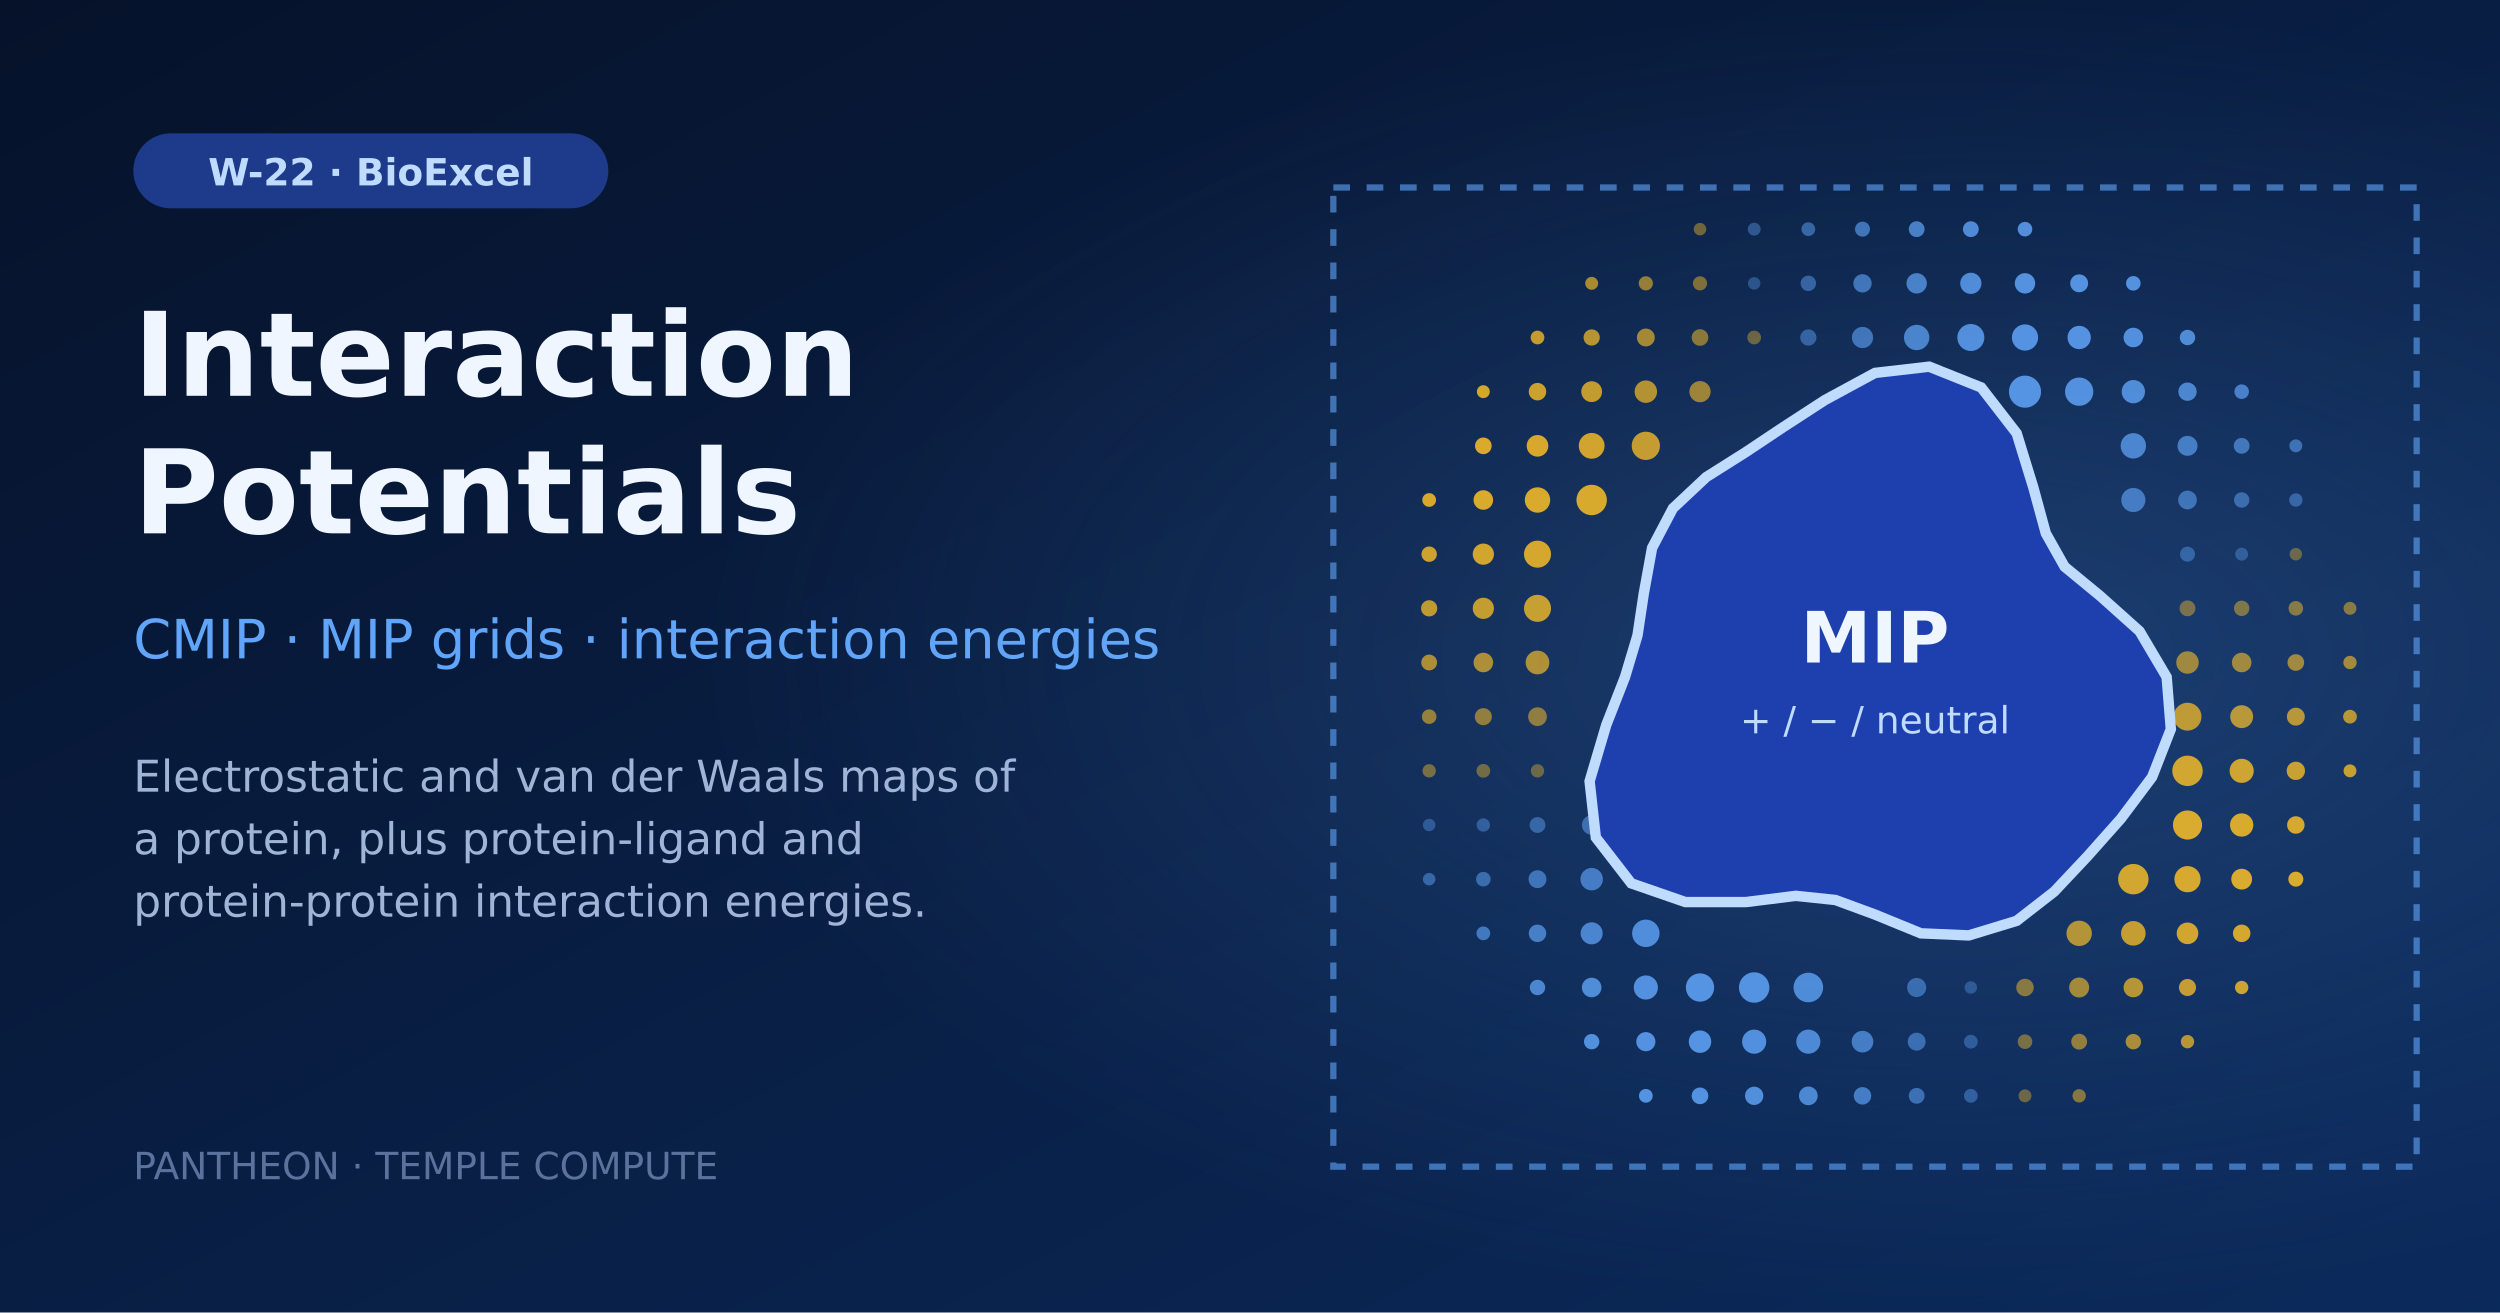
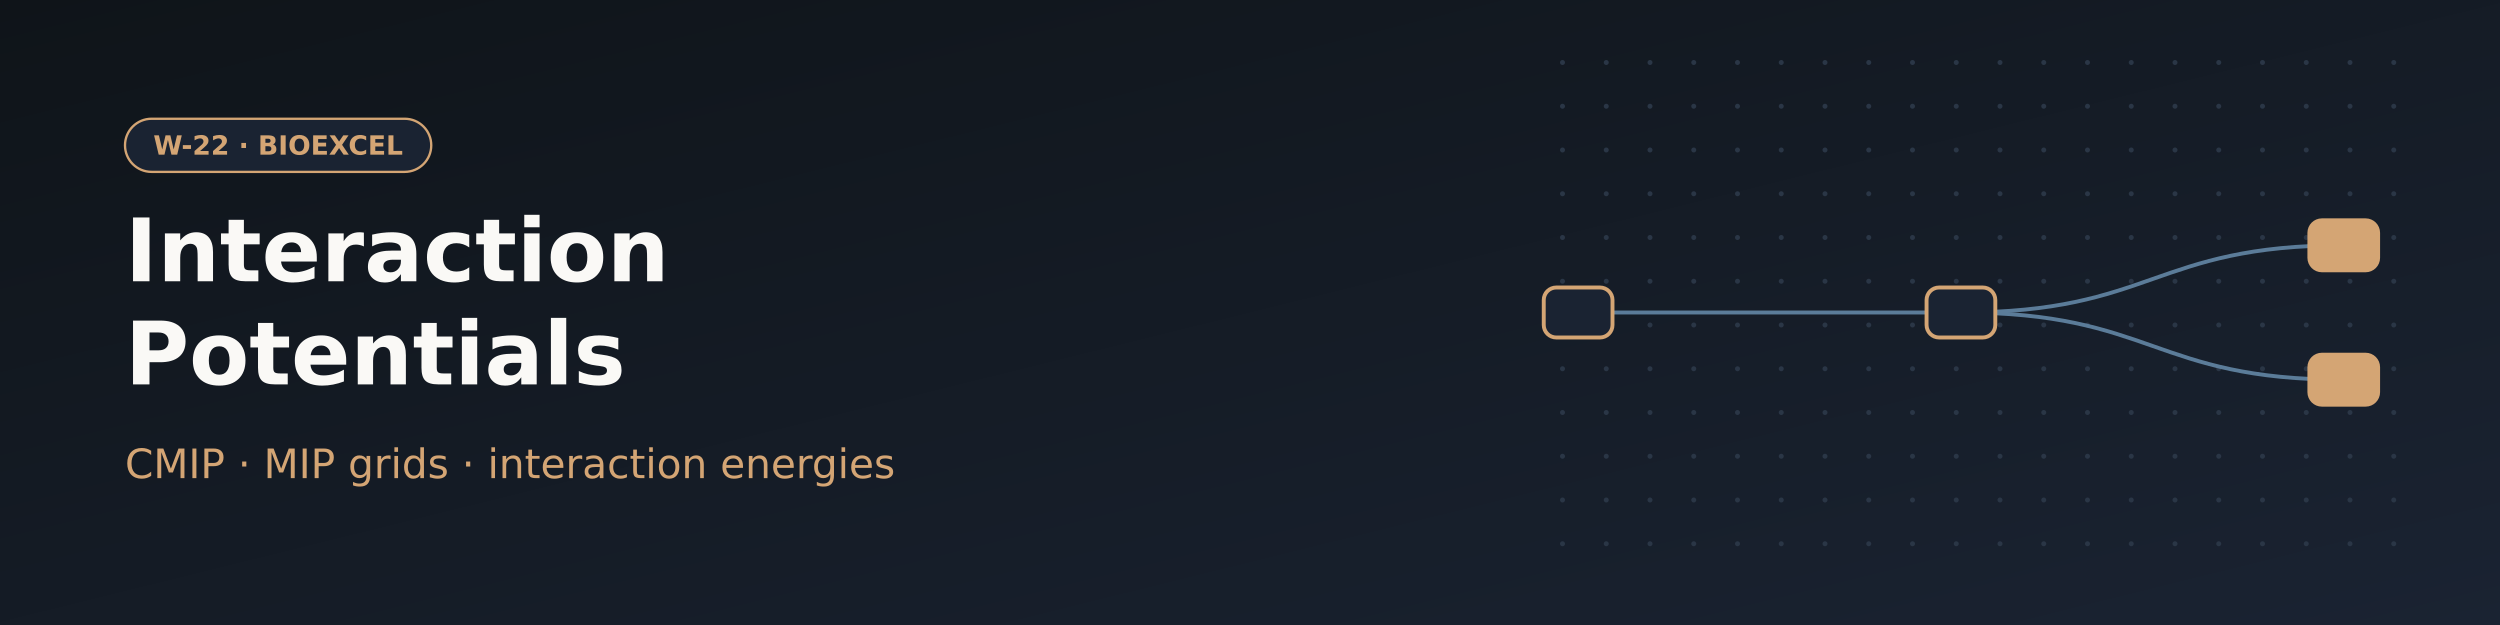
- <svg xmlns="http://www.w3.org/2000/svg" width="1200" height="630" viewBox="0 0 1200 630">
+ <svg xmlns="http://www.w3.org/2000/svg" width="1600" height="400" viewBox="0 0 1600 400" font-family="DejaVu Sans, sans-serif">
  <defs>
    <linearGradient id="bg" x1="0" y1="0" x2="1" y2="1">
-       <stop offset="0" stop-color="#06122a" />
-       <stop offset="1" stop-color="#0b2a5c" />
+       <stop offset="0" stop-color="#0f1419" />
+       <stop offset="1" stop-color="#1a2332" />
    </linearGradient>
-     <radialGradient id="glow" cx="0.78" cy="0.5" r="0.5">
-       <stop offset="0" stop-color="#60a5fa" stop-opacity="0.22" />
-       <stop offset="1" stop-color="#60a5fa" stop-opacity="0" />
-     </radialGradient>
-     <marker id="ar" viewBox="0 0 10 10" refX="9" refY="5" markerWidth="7" markerHeight="7" orient="auto-start-reverse">
-       <path d="M0,0 L10,5 L0,10 z" fill="#bfdbfe" />
-     </marker>
  </defs>
-   <rect width="1200" height="630" fill="url(#bg)" />
-   <rect width="1200" height="630" fill="url(#glow)" />
-   <rect x="64" y="64" rx="18" width="228" height="36" fill="#1e3a8a" />
-   <text x="178.0" y="89" text-anchor="middle" font-family="DejaVu Sans" font-weight="bold" font-size="18" fill="#bfdbfe">W-22 · BioExcel</text>
-   <text x="64" y="190" font-family="DejaVu Sans" font-weight="bold" font-size="56" fill="#eff6ff">Interaction</text>
-   <text x="64" y="256" font-family="DejaVu Sans" font-weight="bold" font-size="56" fill="#eff6ff">Potentials</text>
-   <text x="64" y="316" font-family="DejaVu Sans" font-size="26" fill="#60a5fa">CMIP · MIP grids · interaction energies</text>
-   <text x="64" y="380" font-family="DejaVu Sans" font-size="21" fill="#9fb4d6">Electrostatic and van der Waals maps of</text>
-   <text x="64" y="410" font-family="DejaVu Sans" font-size="21" fill="#9fb4d6">a protein, plus protein-ligand and</text>
-   <text x="64" y="440" font-family="DejaVu Sans" font-size="21" fill="#9fb4d6">protein-protein interaction energies.</text>
-   <text x="64" y="566" font-family="DejaVu Sans" font-size="18" fill="#5b739c">PANTHEON · TEMPLE COMPUTE</text>
-   <rect x="640" y="90" width="520" height="470" fill="none" stroke="#60a5fa" stroke-width="3" stroke-dasharray="8 8" opacity="0.6" />
-   <circle cx="686" cy="240" r="3.3" fill="#fbbf24" opacity="0.84" />
-   <circle cx="686" cy="266" r="3.7" fill="#fbbf24" opacity="0.80" />
-   <circle cx="686" cy="292" r="3.9" fill="#fbbf24" opacity="0.74" />
-   <circle cx="686" cy="318" r="3.8" fill="#fbbf24" opacity="0.66" />
-   <circle cx="686" cy="344" r="3.5" fill="#fbbf24" opacity="0.56" />
-   <circle cx="686" cy="370" r="3.2" fill="#fbbf24" opacity="0.44" />
-   <circle cx="686" cy="396" r="3.0" fill="#60a5fa" opacity="0.37" />
-   <circle cx="686" cy="422" r="3.0" fill="#60a5fa" opacity="0.47" />
-   <circle cx="712" cy="188" r="3.1" fill="#fbbf24" opacity="0.83" />
-   <circle cx="712" cy="214" r="4.0" fill="#fbbf24" opacity="0.85" />
-   <circle cx="712" cy="240" r="4.7" fill="#fbbf24" opacity="0.85" />
-   <circle cx="712" cy="266" r="5.1" fill="#fbbf24" opacity="0.82" />
-   <circle cx="712" cy="292" r="5.1" fill="#fbbf24" opacity="0.76" />
-   <circle cx="712" cy="318" r="4.7" fill="#fbbf24" opacity="0.66" />
-   <circle cx="712" cy="344" r="4.1" fill="#fbbf24" opacity="0.54" />
-   <circle cx="712" cy="370" r="3.3" fill="#fbbf24" opacity="0.41" />
-   <circle cx="712" cy="396" r="3.2" fill="#60a5fa" opacity="0.41" />
-   <circle cx="712" cy="422" r="3.5" fill="#60a5fa" opacity="0.52" />
-   <circle cx="712" cy="448" r="3.3" fill="#60a5fa" opacity="0.62" />
-   <circle cx="738" cy="162" r="3.3" fill="#fbbf24" opacity="0.76" />
-   <circle cx="738" cy="188" r="4.2" fill="#fbbf24" opacity="0.80" />
-   <circle cx="738" cy="214" r="5.2" fill="#fbbf24" opacity="0.84" />
-   <circle cx="738" cy="240" r="6.1" fill="#fbbf24" opacity="0.85" />
-   <circle cx="738" cy="266" r="6.5" fill="#fbbf24" opacity="0.83" />
-   <circle cx="738" cy="292" r="6.5" fill="#fbbf24" opacity="0.77" />
-   <circle cx="738" cy="318" r="5.7" fill="#fbbf24" opacity="0.67" />
-   <circle cx="738" cy="344" r="4.5" fill="#fbbf24" opacity="0.53" />
-   <circle cx="738" cy="370" r="3.2" fill="#fbbf24" opacity="0.38" />
-   <circle cx="738" cy="396" r="3.8" fill="#60a5fa" opacity="0.46" />
-   <circle cx="738" cy="422" r="4.3" fill="#60a5fa" opacity="0.58" />
-   <circle cx="738" cy="448" r="4.2" fill="#60a5fa" opacity="0.67" />
-   <circle cx="738" cy="474" r="3.7" fill="#60a5fa" opacity="0.74" />
-   <circle cx="764" cy="136" r="3.1" fill="#fbbf24" opacity="0.65" />
-   <circle cx="764" cy="162" r="3.9" fill="#fbbf24" opacity="0.71" />
-   <circle cx="764" cy="188" r="5.0" fill="#fbbf24" opacity="0.76" />
-   <circle cx="764" cy="214" r="6.2" fill="#fbbf24" opacity="0.81" />
-   <circle cx="764" cy="240" r="7.3" fill="#fbbf24" opacity="0.84" />
-   <circle cx="764" cy="396" r="4.7" fill="#60a5fa" opacity="0.53" />
-   <circle cx="764" cy="422" r="5.4" fill="#60a5fa" opacity="0.65" />
-   <circle cx="764" cy="448" r="5.3" fill="#60a5fa" opacity="0.73" />
-   <circle cx="764" cy="474" r="4.7" fill="#60a5fa" opacity="0.79" />
-   <circle cx="764" cy="500" r="3.7" fill="#60a5fa" opacity="0.82" />
-   <circle cx="790" cy="136" r="3.4" fill="#fbbf24" opacity="0.57" />
-   <circle cx="790" cy="162" r="4.3" fill="#fbbf24" opacity="0.63" />
-   <circle cx="790" cy="188" r="5.4" fill="#fbbf24" opacity="0.69" />
-   <circle cx="790" cy="214" r="6.8" fill="#fbbf24" opacity="0.76" />
-   <circle cx="790" cy="448" r="6.6" fill="#60a5fa" opacity="0.79" />
-   <circle cx="790" cy="474" r="5.8" fill="#60a5fa" opacity="0.83" />
-   <circle cx="790" cy="500" r="4.6" fill="#60a5fa" opacity="0.84" />
-   <circle cx="790" cy="526" r="3.3" fill="#60a5fa" opacity="0.85" />
-   <circle cx="816" cy="110" r="3.0" fill="#fbbf24" opacity="0.42" />
-   <circle cx="816" cy="136" r="3.4" fill="#fbbf24" opacity="0.47" />
-   <circle cx="816" cy="162" r="4.0" fill="#fbbf24" opacity="0.52" />
-   <circle cx="816" cy="188" r="5.1" fill="#fbbf24" opacity="0.59" />
-   <circle cx="816" cy="474" r="6.8" fill="#60a5fa" opacity="0.85" />
-   <circle cx="816" cy="500" r="5.4" fill="#60a5fa" opacity="0.85" />
-   <circle cx="816" cy="526" r="4.0" fill="#60a5fa" opacity="0.84" />
-   <circle cx="842" cy="110" r="3.1" fill="#60a5fa" opacity="0.39" />
-   <circle cx="842" cy="136" r="3.0" fill="#60a5fa" opacity="0.35" />
-   <circle cx="842" cy="162" r="3.3" fill="#fbbf24" opacity="0.39" />
-   <circle cx="842" cy="474" r="7.3" fill="#60a5fa" opacity="0.84" />
-   <circle cx="842" cy="500" r="5.8" fill="#60a5fa" opacity="0.82" />
-   <circle cx="842" cy="526" r="4.4" fill="#60a5fa" opacity="0.81" />
-   <circle cx="868" cy="110" r="3.3" fill="#60a5fa" opacity="0.50" />
-   <circle cx="868" cy="136" r="3.7" fill="#60a5fa" opacity="0.48" />
-   <circle cx="868" cy="162" r="3.9" fill="#60a5fa" opacity="0.46" />
-   <circle cx="868" cy="474" r="7.1" fill="#60a5fa" opacity="0.78" />
-   <circle cx="868" cy="500" r="5.8" fill="#60a5fa" opacity="0.76" />
-   <circle cx="868" cy="526" r="4.5" fill="#60a5fa" opacity="0.75" />
-   <circle cx="894" cy="110" r="3.6" fill="#60a5fa" opacity="0.61" />
-   <circle cx="894" cy="136" r="4.4" fill="#60a5fa" opacity="0.61" />
-   <circle cx="894" cy="162" r="5.1" fill="#60a5fa" opacity="0.60" />
-   <circle cx="894" cy="500" r="5.2" fill="#60a5fa" opacity="0.66" />
-   <circle cx="894" cy="526" r="4.2" fill="#60a5fa" opacity="0.66" />
-   <circle cx="920" cy="110" r="3.8" fill="#60a5fa" opacity="0.70" />
-   <circle cx="920" cy="136" r="4.9" fill="#60a5fa" opacity="0.71" />
-   <circle cx="920" cy="162" r="6.1" fill="#60a5fa" opacity="0.72" />
-   <circle cx="920" cy="474" r="4.6" fill="#60a5fa" opacity="0.51" />
-   <circle cx="920" cy="500" r="4.3" fill="#60a5fa" opacity="0.53" />
-   <circle cx="920" cy="526" r="3.8" fill="#60a5fa" opacity="0.55" />
-   <circle cx="946" cy="110" r="3.8" fill="#60a5fa" opacity="0.78" />
-   <circle cx="946" cy="136" r="5.1" fill="#60a5fa" opacity="0.79" />
-   <circle cx="946" cy="162" r="6.5" fill="#60a5fa" opacity="0.81" />
-   <circle cx="946" cy="474" r="3.0" fill="#60a5fa" opacity="0.35" />
-   <circle cx="946" cy="500" r="3.3" fill="#60a5fa" opacity="0.39" />
-   <circle cx="946" cy="526" r="3.3" fill="#60a5fa" opacity="0.42" />
-   <circle cx="972" cy="110" r="3.5" fill="#60a5fa" opacity="0.82" />
-   <circle cx="972" cy="136" r="4.9" fill="#60a5fa" opacity="0.84" />
-   <circle cx="972" cy="162" r="6.3" fill="#60a5fa" opacity="0.85" />
-   <circle cx="972" cy="188" r="7.7" fill="#60a5fa" opacity="0.85" />
-   <circle cx="972" cy="474" r="4.2" fill="#fbbf24" opacity="0.50" />
-   <circle cx="972" cy="500" r="3.5" fill="#fbbf24" opacity="0.44" />
-   <circle cx="972" cy="526" r="3.1" fill="#fbbf24" opacity="0.39" />
-   <circle cx="998" cy="136" r="4.3" fill="#60a5fa" opacity="0.85" />
-   <circle cx="998" cy="162" r="5.6" fill="#60a5fa" opacity="0.85" />
-   <circle cx="998" cy="188" r="6.8" fill="#60a5fa" opacity="0.83" />
-   <circle cx="998" cy="448" r="6.1" fill="#fbbf24" opacity="0.69" />
-   <circle cx="998" cy="474" r="4.8" fill="#fbbf24" opacity="0.62" />
-   <circle cx="998" cy="500" r="3.8" fill="#fbbf24" opacity="0.55" />
-   <circle cx="998" cy="526" r="3.2" fill="#fbbf24" opacity="0.50" />
-   <circle cx="1024" cy="136" r="3.5" fill="#60a5fa" opacity="0.84" />
-   <circle cx="1024" cy="162" r="4.7" fill="#60a5fa" opacity="0.82" />
-   <circle cx="1024" cy="188" r="5.6" fill="#60a5fa" opacity="0.79" />
-   <circle cx="1024" cy="214" r="6.1" fill="#60a5fa" opacity="0.73" />
-   <circle cx="1024" cy="240" r="5.8" fill="#60a5fa" opacity="0.63" />
-   <circle cx="1024" cy="422" r="7.3" fill="#fbbf24" opacity="0.82" />
-   <circle cx="1024" cy="448" r="5.9" fill="#fbbf24" opacity="0.76" />
-   <circle cx="1024" cy="474" r="4.7" fill="#fbbf24" opacity="0.70" />
-   <circle cx="1024" cy="500" r="3.7" fill="#fbbf24" opacity="0.65" />
-   <circle cx="1050" cy="162" r="3.7" fill="#60a5fa" opacity="0.78" />
-   <circle cx="1050" cy="188" r="4.4" fill="#60a5fa" opacity="0.74" />
-   <circle cx="1050" cy="214" r="4.8" fill="#60a5fa" opacity="0.66" />
-   <circle cx="1050" cy="240" r="4.5" fill="#60a5fa" opacity="0.56" />
-   <circle cx="1050" cy="266" r="3.6" fill="#60a5fa" opacity="0.42" />
-   <circle cx="1050" cy="292" r="3.8" fill="#fbbf24" opacity="0.43" />
-   <circle cx="1050" cy="318" r="5.4" fill="#fbbf24" opacity="0.59" />
-   <circle cx="1050" cy="344" r="6.7" fill="#fbbf24" opacity="0.73" />
-   <circle cx="1050" cy="370" r="7.3" fill="#fbbf24" opacity="0.81" />
-   <circle cx="1050" cy="396" r="7.0" fill="#fbbf24" opacity="0.85" />
-   <circle cx="1050" cy="422" r="6.3" fill="#fbbf24" opacity="0.84" />
-   <circle cx="1050" cy="448" r="5.2" fill="#fbbf24" opacity="0.81" />
-   <circle cx="1050" cy="474" r="4.1" fill="#fbbf24" opacity="0.76" />
-   <circle cx="1050" cy="500" r="3.2" fill="#fbbf24" opacity="0.71" />
-   <circle cx="1076" cy="188" r="3.5" fill="#60a5fa" opacity="0.68" />
-   <circle cx="1076" cy="214" r="3.8" fill="#60a5fa" opacity="0.60" />
-   <circle cx="1076" cy="240" r="3.7" fill="#60a5fa" opacity="0.50" />
-   <circle cx="1076" cy="266" r="3.1" fill="#60a5fa" opacity="0.37" />
-   <circle cx="1076" cy="292" r="3.7" fill="#fbbf24" opacity="0.46" />
-   <circle cx="1076" cy="318" r="4.7" fill="#fbbf24" opacity="0.60" />
-   <circle cx="1076" cy="344" r="5.5" fill="#fbbf24" opacity="0.71" />
-   <circle cx="1076" cy="370" r="5.8" fill="#fbbf24" opacity="0.80" />
-   <circle cx="1076" cy="396" r="5.6" fill="#fbbf24" opacity="0.84" />
-   <circle cx="1076" cy="422" r="5.0" fill="#fbbf24" opacity="0.85" />
-   <circle cx="1076" cy="448" r="4.2" fill="#fbbf24" opacity="0.83" />
-   <circle cx="1076" cy="474" r="3.2" fill="#fbbf24" opacity="0.80" />
-   <circle cx="1102" cy="214" r="3.1" fill="#60a5fa" opacity="0.55" />
-   <circle cx="1102" cy="240" r="3.2" fill="#60a5fa" opacity="0.45" />
-   <circle cx="1102" cy="266" r="3.0" fill="#fbbf24" opacity="0.37" />
-   <circle cx="1102" cy="292" r="3.5" fill="#fbbf24" opacity="0.49" />
-   <circle cx="1102" cy="318" r="4.0" fill="#fbbf24" opacity="0.60" />
-   <circle cx="1102" cy="344" r="4.3" fill="#fbbf24" opacity="0.70" />
-   <circle cx="1102" cy="370" r="4.4" fill="#fbbf24" opacity="0.78" />
-   <circle cx="1102" cy="396" r="4.2" fill="#fbbf24" opacity="0.83" />
-   <circle cx="1102" cy="422" r="3.6" fill="#fbbf24" opacity="0.85" />
-   <circle cx="1128" cy="292" r="3.1" fill="#fbbf24" opacity="0.50" />
-   <circle cx="1128" cy="318" r="3.2" fill="#fbbf24" opacity="0.61" />
-   <circle cx="1128" cy="344" r="3.3" fill="#fbbf24" opacity="0.70" />
-   <circle cx="1128" cy="370" r="3.1" fill="#fbbf24" opacity="0.77" />
-   <polygon points="1040,325 1042,350 1033,373 1018,393 1002,411 986,428 968,442 945,449 922,448 900,439 881,432 862,430 838,433 809,433 783,424 766,402 763,375 771,348 780,325 786,305 789,285 793,263 803,244 819,229 838,217 856,205 876,192 900,179 926,176 951,186 968,208 976,234 982,256 991,272 1008,286 1027,303" fill="#1e40af" stroke="#bfdbfe" stroke-width="5" />
-   <text x="900" y="318" text-anchor="middle" font-family="DejaVu Sans" font-weight="bold" font-size="34" fill="#eff6ff">MIP</text>
-   <text x="900" y="352" text-anchor="middle" font-family="DejaVu Sans" font-size="18" fill="#bfdbfe">+ / − / neutral</text>
+   <rect width="1600" height="400" fill="url(#bg)" />
+   <rect x="80" y="76" width="196" height="34" rx="17" fill="#1a2332" stroke="#d4a574" stroke-width="1.5" />
+   <text x="178" y="99" font-size="17" font-weight="700" fill="#d4a574" text-anchor="middle">W-22 · BIOEXCEL</text>
+   <text x="80" y="180" font-size="56" font-weight="700" fill="#faf9f6">Interaction</text>
+   <text x="80" y="246" font-size="56" font-weight="700" fill="#faf9f6">Potentials</text>
+   <text x="80" y="306" font-size="26" fill="#d4a574">CMIP · MIP grids · interaction energies</text>
+   <circle cx="1000" cy="40" r="1.6" fill="#2a3646" />
+   <circle cx="1000" cy="68" r="1.6" fill="#2a3646" />
+   <circle cx="1000" cy="96" r="1.6" fill="#2a3646" />
+   <circle cx="1000" cy="124" r="1.6" fill="#2a3646" />
+   <circle cx="1000" cy="152" r="1.6" fill="#2a3646" />
+   <circle cx="1000" cy="180" r="1.6" fill="#2a3646" />
+   <circle cx="1000" cy="208" r="1.6" fill="#2a3646" />
+   <circle cx="1000" cy="236" r="1.6" fill="#2a3646" />
+   <circle cx="1000" cy="264" r="1.6" fill="#2a3646" />
+   <circle cx="1000" cy="292" r="1.6" fill="#2a3646" />
+   <circle cx="1000" cy="320" r="1.6" fill="#2a3646" />
+   <circle cx="1000" cy="348" r="1.6" fill="#2a3646" />
+   <circle cx="1028" cy="40" r="1.6" fill="#2a3646" />
+   <circle cx="1028" cy="68" r="1.6" fill="#2a3646" />
+   <circle cx="1028" cy="96" r="1.6" fill="#2a3646" />
+   <circle cx="1028" cy="124" r="1.6" fill="#2a3646" />
+   <circle cx="1028" cy="152" r="1.6" fill="#2a3646" />
+   <circle cx="1028" cy="180" r="1.6" fill="#2a3646" />
+   <circle cx="1028" cy="208" r="1.6" fill="#2a3646" />
+   <circle cx="1028" cy="236" r="1.6" fill="#2a3646" />
+   <circle cx="1028" cy="264" r="1.6" fill="#2a3646" />
+   <circle cx="1028" cy="292" r="1.6" fill="#2a3646" />
+   <circle cx="1028" cy="320" r="1.6" fill="#2a3646" />
+   <circle cx="1028" cy="348" r="1.6" fill="#2a3646" />
+   <circle cx="1056" cy="40" r="1.6" fill="#2a3646" />
+   <circle cx="1056" cy="68" r="1.6" fill="#2a3646" />
+   <circle cx="1056" cy="96" r="1.6" fill="#2a3646" />
+   <circle cx="1056" cy="124" r="1.6" fill="#2a3646" />
+   <circle cx="1056" cy="152" r="1.6" fill="#2a3646" />
+   <circle cx="1056" cy="180" r="1.6" fill="#2a3646" />
+   <circle cx="1056" cy="208" r="1.6" fill="#2a3646" />
+   <circle cx="1056" cy="236" r="1.6" fill="#2a3646" />
+   <circle cx="1056" cy="264" r="1.6" fill="#2a3646" />
+   <circle cx="1056" cy="292" r="1.6" fill="#2a3646" />
+   <circle cx="1056" cy="320" r="1.6" fill="#2a3646" />
+   <circle cx="1056" cy="348" r="1.6" fill="#2a3646" />
+   <circle cx="1084" cy="40" r="1.6" fill="#2a3646" />
+   <circle cx="1084" cy="68" r="1.6" fill="#2a3646" />
+   <circle cx="1084" cy="96" r="1.6" fill="#2a3646" />
+   <circle cx="1084" cy="124" r="1.6" fill="#2a3646" />
+   <circle cx="1084" cy="152" r="1.6" fill="#2a3646" />
+   <circle cx="1084" cy="180" r="1.6" fill="#2a3646" />
+   <circle cx="1084" cy="208" r="1.6" fill="#2a3646" />
+   <circle cx="1084" cy="236" r="1.6" fill="#2a3646" />
+   <circle cx="1084" cy="264" r="1.6" fill="#2a3646" />
+   <circle cx="1084" cy="292" r="1.6" fill="#2a3646" />
+   <circle cx="1084" cy="320" r="1.6" fill="#2a3646" />
+   <circle cx="1084" cy="348" r="1.6" fill="#2a3646" />
+   <circle cx="1112" cy="40" r="1.6" fill="#2a3646" />
+   <circle cx="1112" cy="68" r="1.6" fill="#2a3646" />
+   <circle cx="1112" cy="96" r="1.6" fill="#2a3646" />
+   <circle cx="1112" cy="124" r="1.6" fill="#2a3646" />
+   <circle cx="1112" cy="152" r="1.6" fill="#2a3646" />
+   <circle cx="1112" cy="180" r="1.6" fill="#2a3646" />
+   <circle cx="1112" cy="208" r="1.6" fill="#2a3646" />
+   <circle cx="1112" cy="236" r="1.6" fill="#2a3646" />
+   <circle cx="1112" cy="264" r="1.6" fill="#2a3646" />
+   <circle cx="1112" cy="292" r="1.6" fill="#2a3646" />
+   <circle cx="1112" cy="320" r="1.6" fill="#2a3646" />
+   <circle cx="1112" cy="348" r="1.6" fill="#2a3646" />
+   <circle cx="1140" cy="40" r="1.6" fill="#2a3646" />
+   <circle cx="1140" cy="68" r="1.6" fill="#2a3646" />
+   <circle cx="1140" cy="96" r="1.6" fill="#2a3646" />
+   <circle cx="1140" cy="124" r="1.6" fill="#2a3646" />
+   <circle cx="1140" cy="152" r="1.6" fill="#2a3646" />
+   <circle cx="1140" cy="180" r="1.6" fill="#2a3646" />
+   <circle cx="1140" cy="208" r="1.6" fill="#2a3646" />
+   <circle cx="1140" cy="236" r="1.6" fill="#2a3646" />
+   <circle cx="1140" cy="264" r="1.6" fill="#2a3646" />
+   <circle cx="1140" cy="292" r="1.6" fill="#2a3646" />
+   <circle cx="1140" cy="320" r="1.6" fill="#2a3646" />
+   <circle cx="1140" cy="348" r="1.6" fill="#2a3646" />
+   <circle cx="1168" cy="40" r="1.6" fill="#2a3646" />
+   <circle cx="1168" cy="68" r="1.6" fill="#2a3646" />
+   <circle cx="1168" cy="96" r="1.6" fill="#2a3646" />
+   <circle cx="1168" cy="124" r="1.6" fill="#2a3646" />
+   <circle cx="1168" cy="152" r="1.6" fill="#2a3646" />
+   <circle cx="1168" cy="180" r="1.6" fill="#2a3646" />
+   <circle cx="1168" cy="208" r="1.6" fill="#2a3646" />
+   <circle cx="1168" cy="236" r="1.6" fill="#2a3646" />
+   <circle cx="1168" cy="264" r="1.6" fill="#2a3646" />
+   <circle cx="1168" cy="292" r="1.6" fill="#2a3646" />
+   <circle cx="1168" cy="320" r="1.6" fill="#2a3646" />
+   <circle cx="1168" cy="348" r="1.6" fill="#2a3646" />
+   <circle cx="1196" cy="40" r="1.6" fill="#2a3646" />
+   <circle cx="1196" cy="68" r="1.6" fill="#2a3646" />
+   <circle cx="1196" cy="96" r="1.6" fill="#2a3646" />
+   <circle cx="1196" cy="124" r="1.6" fill="#2a3646" />
+   <circle cx="1196" cy="152" r="1.6" fill="#2a3646" />
+   <circle cx="1196" cy="180" r="1.6" fill="#2a3646" />
+   <circle cx="1196" cy="208" r="1.6" fill="#2a3646" />
+   <circle cx="1196" cy="236" r="1.6" fill="#2a3646" />
+   <circle cx="1196" cy="264" r="1.6" fill="#2a3646" />
+   <circle cx="1196" cy="292" r="1.6" fill="#2a3646" />
+   <circle cx="1196" cy="320" r="1.6" fill="#2a3646" />
+   <circle cx="1196" cy="348" r="1.6" fill="#2a3646" />
+   <circle cx="1224" cy="40" r="1.6" fill="#2a3646" />
+   <circle cx="1224" cy="68" r="1.6" fill="#2a3646" />
+   <circle cx="1224" cy="96" r="1.6" fill="#2a3646" />
+   <circle cx="1224" cy="124" r="1.6" fill="#2a3646" />
+   <circle cx="1224" cy="152" r="1.6" fill="#2a3646" />
+   <circle cx="1224" cy="180" r="1.6" fill="#2a3646" />
+   <circle cx="1224" cy="208" r="1.6" fill="#2a3646" />
+   <circle cx="1224" cy="236" r="1.6" fill="#2a3646" />
+   <circle cx="1224" cy="264" r="1.6" fill="#2a3646" />
+   <circle cx="1224" cy="292" r="1.6" fill="#2a3646" />
+   <circle cx="1224" cy="320" r="1.6" fill="#2a3646" />
+   <circle cx="1224" cy="348" r="1.6" fill="#2a3646" />
+   <circle cx="1252" cy="40" r="1.6" fill="#2a3646" />
+   <circle cx="1252" cy="68" r="1.6" fill="#2a3646" />
+   <circle cx="1252" cy="96" r="1.6" fill="#2a3646" />
+   <circle cx="1252" cy="124" r="1.6" fill="#2a3646" />
+   <circle cx="1252" cy="152" r="1.6" fill="#2a3646" />
+   <circle cx="1252" cy="180" r="1.6" fill="#2a3646" />
+   <circle cx="1252" cy="208" r="1.6" fill="#2a3646" />
+   <circle cx="1252" cy="236" r="1.6" fill="#2a3646" />
+   <circle cx="1252" cy="264" r="1.6" fill="#2a3646" />
+   <circle cx="1252" cy="292" r="1.6" fill="#2a3646" />
+   <circle cx="1252" cy="320" r="1.6" fill="#2a3646" />
+   <circle cx="1252" cy="348" r="1.6" fill="#2a3646" />
+   <circle cx="1280" cy="40" r="1.6" fill="#2a3646" />
+   <circle cx="1280" cy="68" r="1.6" fill="#2a3646" />
+   <circle cx="1280" cy="96" r="1.6" fill="#2a3646" />
+   <circle cx="1280" cy="124" r="1.6" fill="#2a3646" />
+   <circle cx="1280" cy="152" r="1.6" fill="#2a3646" />
+   <circle cx="1280" cy="180" r="1.6" fill="#2a3646" />
+   <circle cx="1280" cy="208" r="1.6" fill="#2a3646" />
+   <circle cx="1280" cy="236" r="1.6" fill="#2a3646" />
+   <circle cx="1280" cy="264" r="1.6" fill="#2a3646" />
+   <circle cx="1280" cy="292" r="1.6" fill="#2a3646" />
+   <circle cx="1280" cy="320" r="1.6" fill="#2a3646" />
+   <circle cx="1280" cy="348" r="1.6" fill="#2a3646" />
+   <circle cx="1308" cy="40" r="1.6" fill="#2a3646" />
+   <circle cx="1308" cy="68" r="1.6" fill="#2a3646" />
+   <circle cx="1308" cy="96" r="1.6" fill="#2a3646" />
+   <circle cx="1308" cy="124" r="1.6" fill="#2a3646" />
+   <circle cx="1308" cy="152" r="1.6" fill="#2a3646" />
+   <circle cx="1308" cy="180" r="1.6" fill="#2a3646" />
+   <circle cx="1308" cy="208" r="1.6" fill="#2a3646" />
+   <circle cx="1308" cy="236" r="1.6" fill="#2a3646" />
+   <circle cx="1308" cy="264" r="1.6" fill="#2a3646" />
+   <circle cx="1308" cy="292" r="1.6" fill="#2a3646" />
+   <circle cx="1308" cy="320" r="1.6" fill="#2a3646" />
+   <circle cx="1308" cy="348" r="1.6" fill="#2a3646" />
+   <circle cx="1336" cy="40" r="1.6" fill="#2a3646" />
+   <circle cx="1336" cy="68" r="1.6" fill="#2a3646" />
+   <circle cx="1336" cy="96" r="1.6" fill="#2a3646" />
+   <circle cx="1336" cy="124" r="1.6" fill="#2a3646" />
+   <circle cx="1336" cy="152" r="1.6" fill="#2a3646" />
+   <circle cx="1336" cy="180" r="1.6" fill="#2a3646" />
+   <circle cx="1336" cy="208" r="1.6" fill="#2a3646" />
+   <circle cx="1336" cy="236" r="1.6" fill="#2a3646" />
+   <circle cx="1336" cy="264" r="1.6" fill="#2a3646" />
+   <circle cx="1336" cy="292" r="1.6" fill="#2a3646" />
+   <circle cx="1336" cy="320" r="1.6" fill="#2a3646" />
+   <circle cx="1336" cy="348" r="1.6" fill="#2a3646" />
+   <circle cx="1364" cy="40" r="1.6" fill="#2a3646" />
+   <circle cx="1364" cy="68" r="1.6" fill="#2a3646" />
+   <circle cx="1364" cy="96" r="1.6" fill="#2a3646" />
+   <circle cx="1364" cy="124" r="1.6" fill="#2a3646" />
+   <circle cx="1364" cy="152" r="1.6" fill="#2a3646" />
+   <circle cx="1364" cy="180" r="1.6" fill="#2a3646" />
+   <circle cx="1364" cy="208" r="1.6" fill="#2a3646" />
+   <circle cx="1364" cy="236" r="1.6" fill="#2a3646" />
+   <circle cx="1364" cy="264" r="1.6" fill="#2a3646" />
+   <circle cx="1364" cy="292" r="1.6" fill="#2a3646" />
+   <circle cx="1364" cy="320" r="1.6" fill="#2a3646" />
+   <circle cx="1364" cy="348" r="1.6" fill="#2a3646" />
+   <circle cx="1392" cy="40" r="1.6" fill="#2a3646" />
+   <circle cx="1392" cy="68" r="1.6" fill="#2a3646" />
+   <circle cx="1392" cy="96" r="1.6" fill="#2a3646" />
+   <circle cx="1392" cy="124" r="1.6" fill="#2a3646" />
+   <circle cx="1392" cy="152" r="1.6" fill="#2a3646" />
+   <circle cx="1392" cy="180" r="1.6" fill="#2a3646" />
+   <circle cx="1392" cy="208" r="1.6" fill="#2a3646" />
+   <circle cx="1392" cy="236" r="1.6" fill="#2a3646" />
+   <circle cx="1392" cy="264" r="1.6" fill="#2a3646" />
+   <circle cx="1392" cy="292" r="1.6" fill="#2a3646" />
+   <circle cx="1392" cy="320" r="1.6" fill="#2a3646" />
+   <circle cx="1392" cy="348" r="1.6" fill="#2a3646" />
+   <circle cx="1420" cy="40" r="1.6" fill="#2a3646" />
+   <circle cx="1420" cy="68" r="1.6" fill="#2a3646" />
+   <circle cx="1420" cy="96" r="1.6" fill="#2a3646" />
+   <circle cx="1420" cy="124" r="1.6" fill="#2a3646" />
+   <circle cx="1420" cy="152" r="1.6" fill="#2a3646" />
+   <circle cx="1420" cy="180" r="1.6" fill="#2a3646" />
+   <circle cx="1420" cy="208" r="1.6" fill="#2a3646" />
+   <circle cx="1420" cy="236" r="1.6" fill="#2a3646" />
+   <circle cx="1420" cy="264" r="1.6" fill="#2a3646" />
+   <circle cx="1420" cy="292" r="1.6" fill="#2a3646" />
+   <circle cx="1420" cy="320" r="1.6" fill="#2a3646" />
+   <circle cx="1420" cy="348" r="1.6" fill="#2a3646" />
+   <circle cx="1448" cy="40" r="1.6" fill="#2a3646" />
+   <circle cx="1448" cy="68" r="1.6" fill="#2a3646" />
+   <circle cx="1448" cy="96" r="1.6" fill="#2a3646" />
+   <circle cx="1448" cy="124" r="1.6" fill="#2a3646" />
+   <circle cx="1448" cy="152" r="1.6" fill="#2a3646" />
+   <circle cx="1448" cy="180" r="1.6" fill="#2a3646" />
+   <circle cx="1448" cy="208" r="1.6" fill="#2a3646" />
+   <circle cx="1448" cy="236" r="1.6" fill="#2a3646" />
+   <circle cx="1448" cy="264" r="1.6" fill="#2a3646" />
+   <circle cx="1448" cy="292" r="1.6" fill="#2a3646" />
+   <circle cx="1448" cy="320" r="1.6" fill="#2a3646" />
+   <circle cx="1448" cy="348" r="1.6" fill="#2a3646" />
+   <circle cx="1476" cy="40" r="1.6" fill="#2a3646" />
+   <circle cx="1476" cy="68" r="1.6" fill="#2a3646" />
+   <circle cx="1476" cy="96" r="1.6" fill="#2a3646" />
+   <circle cx="1476" cy="124" r="1.6" fill="#2a3646" />
+   <circle cx="1476" cy="152" r="1.6" fill="#2a3646" />
+   <circle cx="1476" cy="180" r="1.6" fill="#2a3646" />
+   <circle cx="1476" cy="208" r="1.6" fill="#2a3646" />
+   <circle cx="1476" cy="236" r="1.6" fill="#2a3646" />
+   <circle cx="1476" cy="264" r="1.6" fill="#2a3646" />
+   <circle cx="1476" cy="292" r="1.6" fill="#2a3646" />
+   <circle cx="1476" cy="320" r="1.6" fill="#2a3646" />
+   <circle cx="1476" cy="348" r="1.6" fill="#2a3646" />
+   <circle cx="1504" cy="40" r="1.6" fill="#2a3646" />
+   <circle cx="1504" cy="68" r="1.6" fill="#2a3646" />
+   <circle cx="1504" cy="96" r="1.6" fill="#2a3646" />
+   <circle cx="1504" cy="124" r="1.6" fill="#2a3646" />
+   <circle cx="1504" cy="152" r="1.6" fill="#2a3646" />
+   <circle cx="1504" cy="180" r="1.6" fill="#2a3646" />
+   <circle cx="1504" cy="208" r="1.6" fill="#2a3646" />
+   <circle cx="1504" cy="236" r="1.6" fill="#2a3646" />
+   <circle cx="1504" cy="264" r="1.6" fill="#2a3646" />
+   <circle cx="1504" cy="292" r="1.6" fill="#2a3646" />
+   <circle cx="1504" cy="320" r="1.6" fill="#2a3646" />
+   <circle cx="1504" cy="348" r="1.6" fill="#2a3646" />
+   <circle cx="1532" cy="40" r="1.6" fill="#2a3646" />
+   <circle cx="1532" cy="68" r="1.6" fill="#2a3646" />
+   <circle cx="1532" cy="96" r="1.6" fill="#2a3646" />
+   <circle cx="1532" cy="124" r="1.6" fill="#2a3646" />
+   <circle cx="1532" cy="152" r="1.6" fill="#2a3646" />
+   <circle cx="1532" cy="180" r="1.6" fill="#2a3646" />
+   <circle cx="1532" cy="208" r="1.6" fill="#2a3646" />
+   <circle cx="1532" cy="236" r="1.6" fill="#2a3646" />
+   <circle cx="1532" cy="264" r="1.6" fill="#2a3646" />
+   <circle cx="1532" cy="292" r="1.6" fill="#2a3646" />
+   <circle cx="1532" cy="320" r="1.6" fill="#2a3646" />
+   <circle cx="1532" cy="348" r="1.6" fill="#2a3646" />
+   <path d="M1010 200 C1132 200 1132 200 1255 200" stroke="#5b7c99" stroke-width="2.5" fill="none" />
+   <path d="M1255 200 C1378 200 1378 157 1500 157" stroke="#5b7c99" stroke-width="2.5" fill="none" />
+   <path d="M1255 200 C1378 200 1378 243 1500 243" stroke="#5b7c99" stroke-width="2.5" fill="none" />
+   <rect x="988" y="184" width="44" height="32" rx="8" fill="#1a2332" stroke="#d4a574" stroke-width="2.5" />
+   <rect x="1233" y="184" width="44" height="32" rx="8" fill="#1a2332" stroke="#d4a574" stroke-width="2.5" />
+   <rect x="1478" y="141" width="44" height="32" rx="8" fill="#d4a574" stroke="#d4a574" stroke-width="2.5" />
+   <rect x="1478" y="227" width="44" height="32" rx="8" fill="#d4a574" stroke="#d4a574" stroke-width="2.5" />
</svg>
